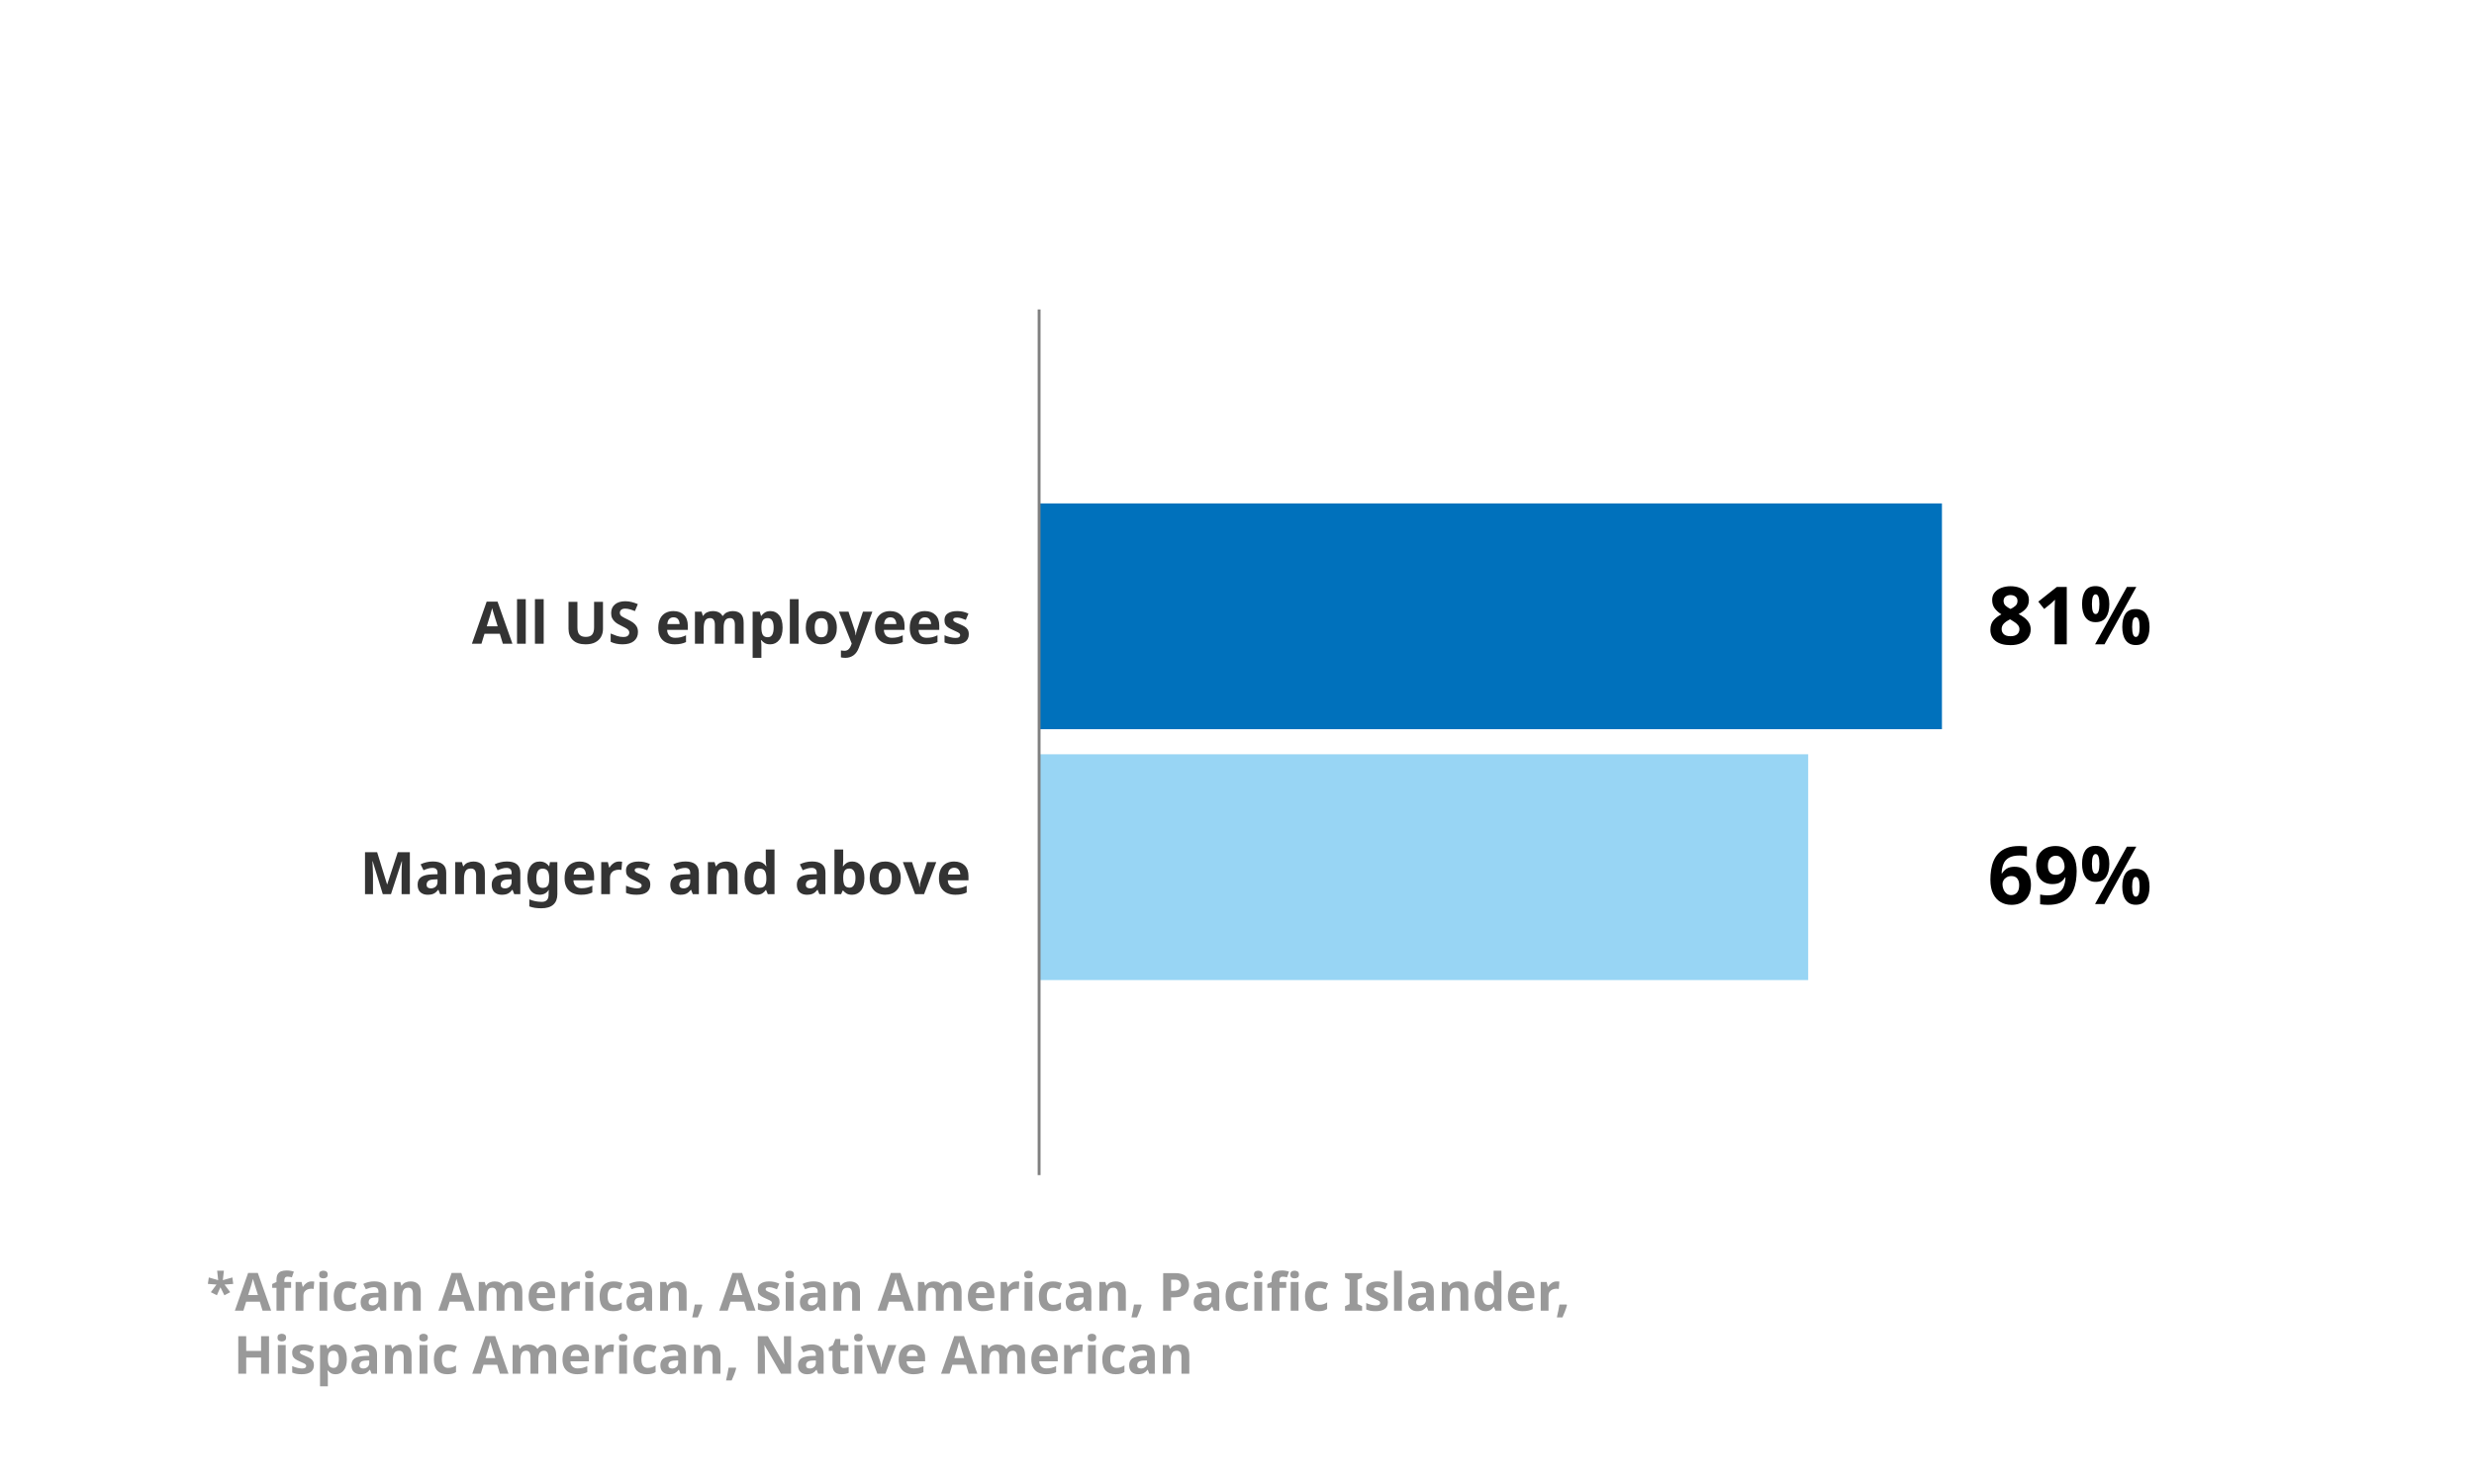
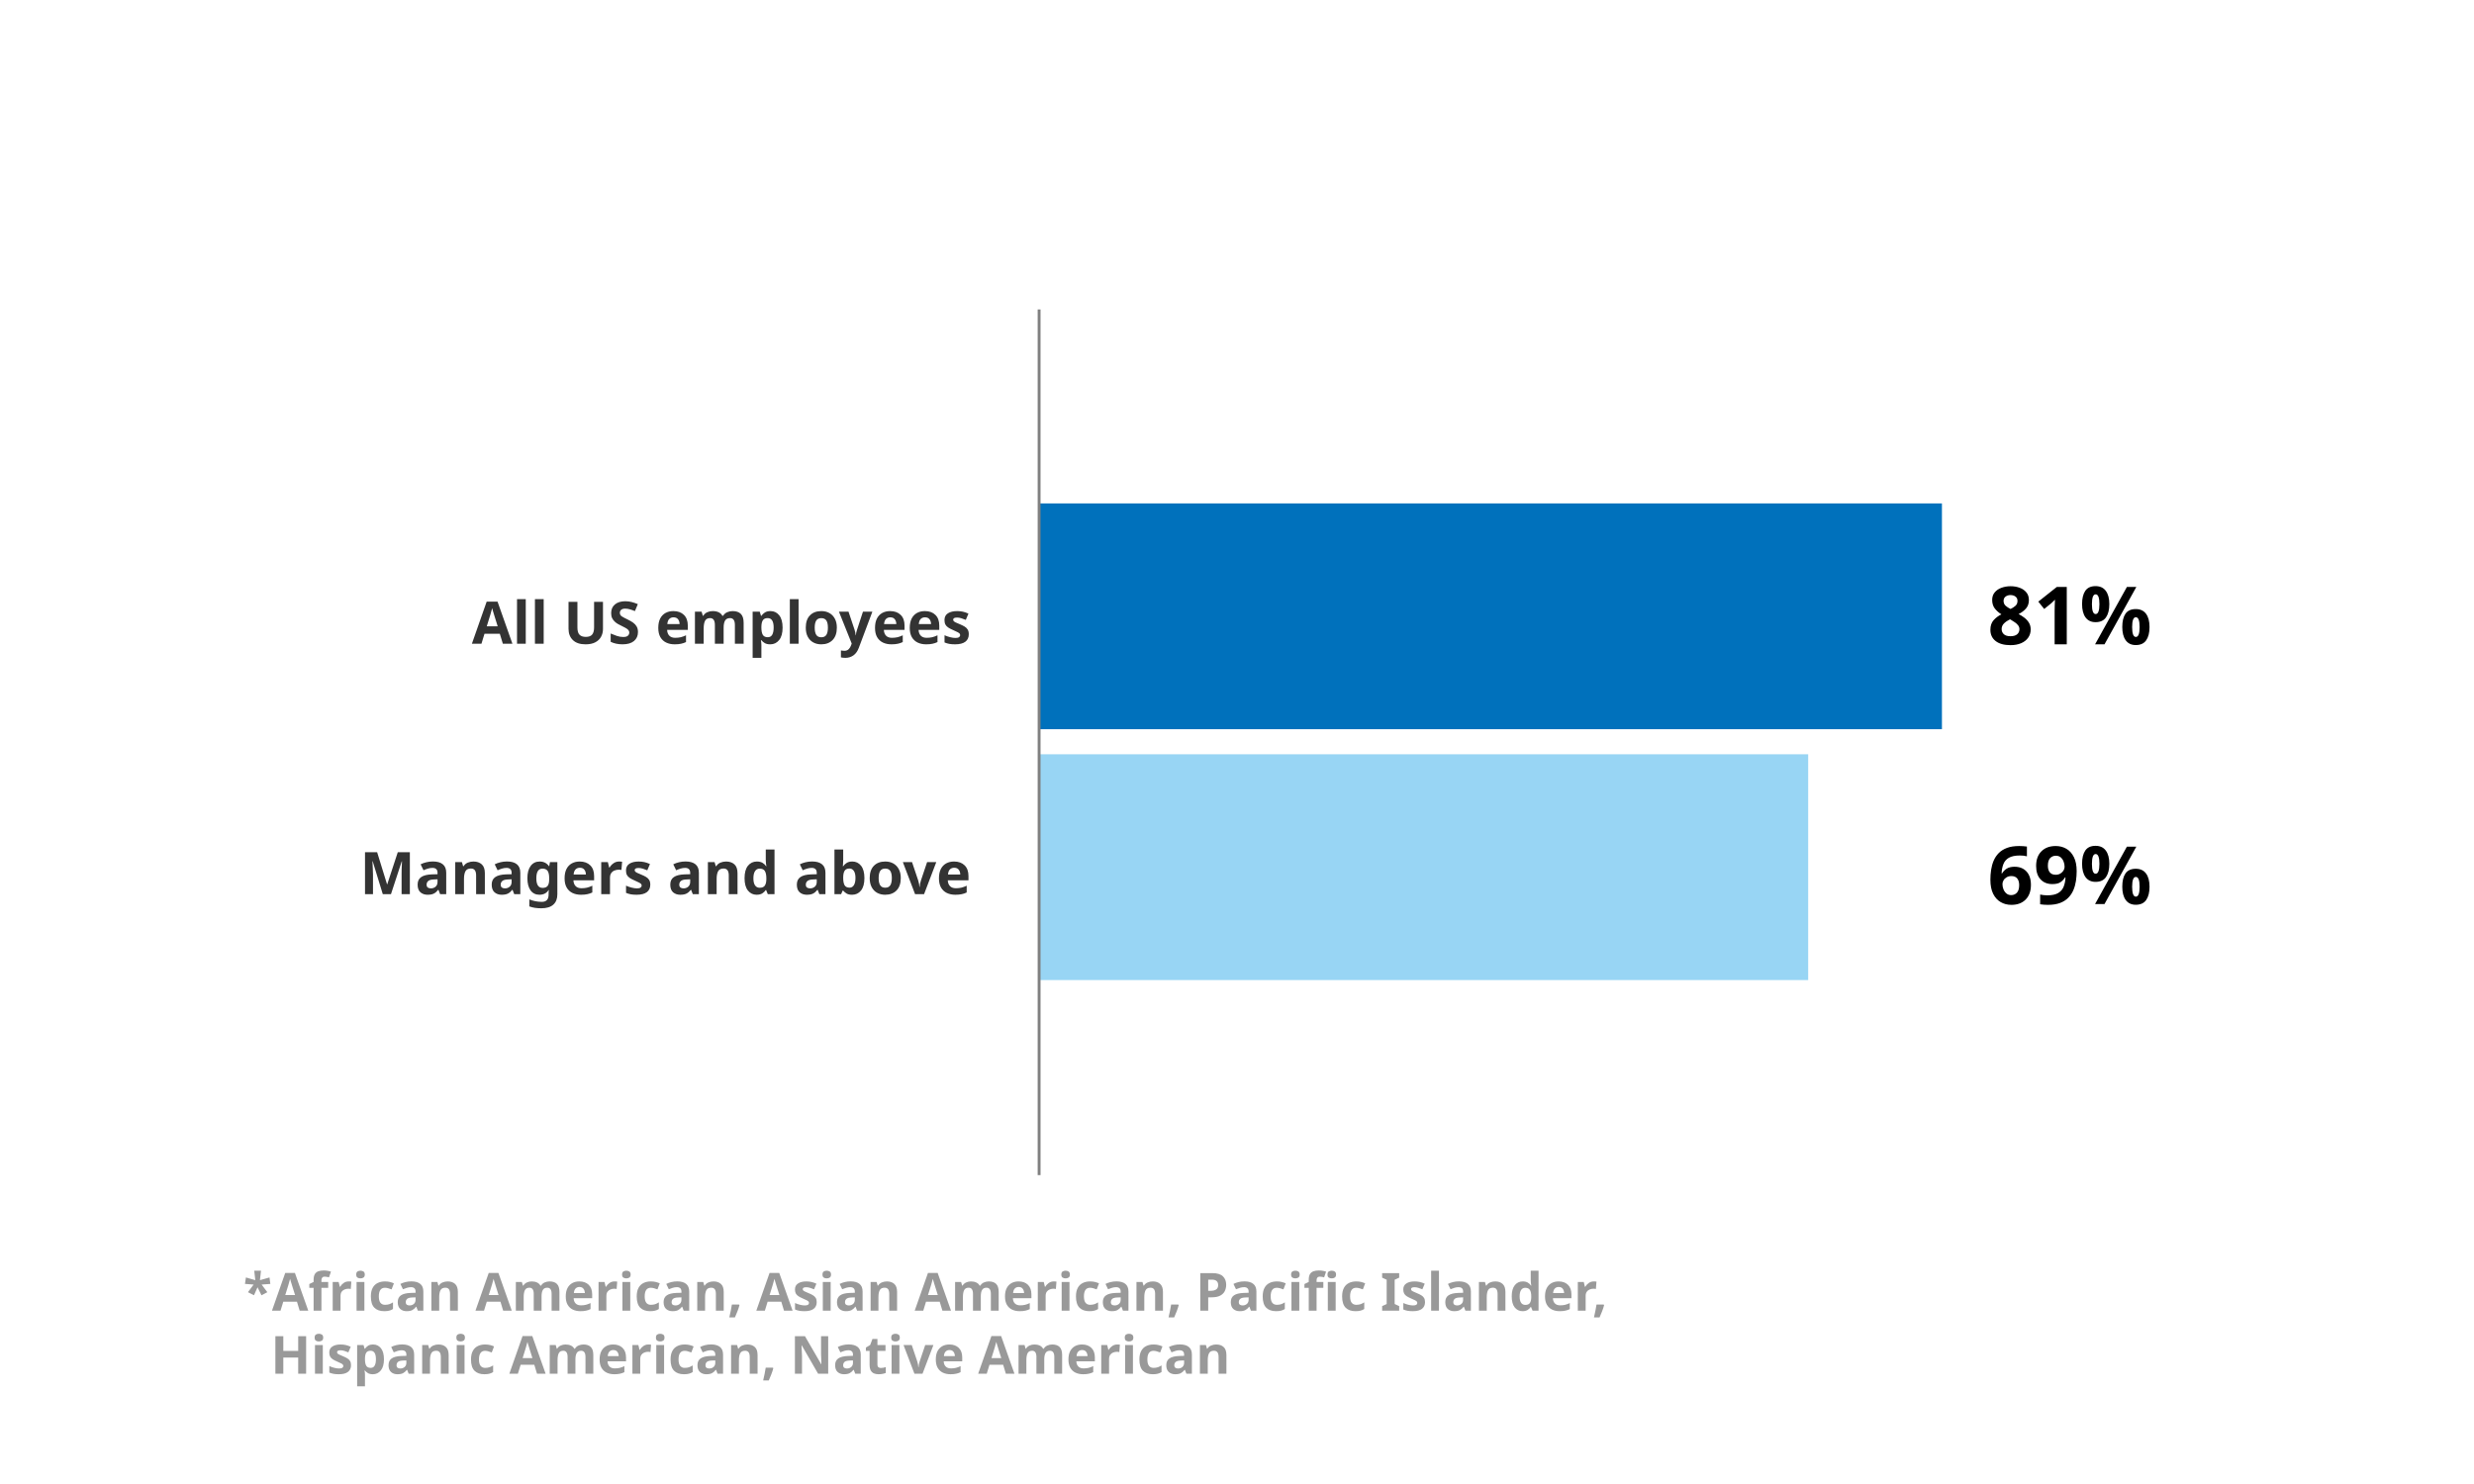
<svg xmlns="http://www.w3.org/2000/svg" viewBox="0 0 800 480">
  <defs>
    <style>.a{fill:#98d5f4;}.b{fill:#0071bc;}.c{fill:none;stroke:gray;stroke-miterlimit:10;stroke-width:0.93px;}.d{font-size:19px;fill:#333;}.d,.h{font-family:NotoSans-Bold, Noto Sans;font-weight:700;}.e{letter-spacing:-0.01em;}.f{letter-spacing:0em;}.g{font-size:26px;font-family:NotoSans-ExtraBold, Noto Sans;font-weight:800;}.h{font-size:17px;fill:#999;}</style>
  </defs>
  <rect class="a" x="336" y="243.97" width="248.7" height="73.03" />
  <rect class="b" x="336" y="162.83" width="291.95" height="73.03" />
  <line class="c" x1="336.01" y1="380.09" x2="336.01" y2="100.09" />
  <text class="d" transform="translate(152.59 208.22)">All US empl<tspan class="e" x="107.11" y="0">o</tspan>
    <tspan class="f" x="118.69" y="0">yees</tspan>
    <tspan x="-36.26" y="81">Managers and ab</tspan>
    <tspan class="e" x="127.78" y="81">o</tspan>
    <tspan class="f" x="139.36" y="81">ve</tspan>
  </text>
  <text class="g" transform="translate(642.71 208.41)">81%</text>
  <text class="g" transform="translate(642.71 292.41)">69%</text>
-   <text class="h" transform="translate(66.68 423.93)">*African American, Asian American, Pacific Islander, <tspan x="0" y="20.4" xml:space="preserve">  Hispanic American, Native American</tspan>
+   <text class="h" transform="translate(78.68 423.93)">*African American, Asian American, Pacific Islander, <tspan x="0" y="20.4" xml:space="preserve">  Hispanic American, Native American</tspan>
  </text>
</svg>
